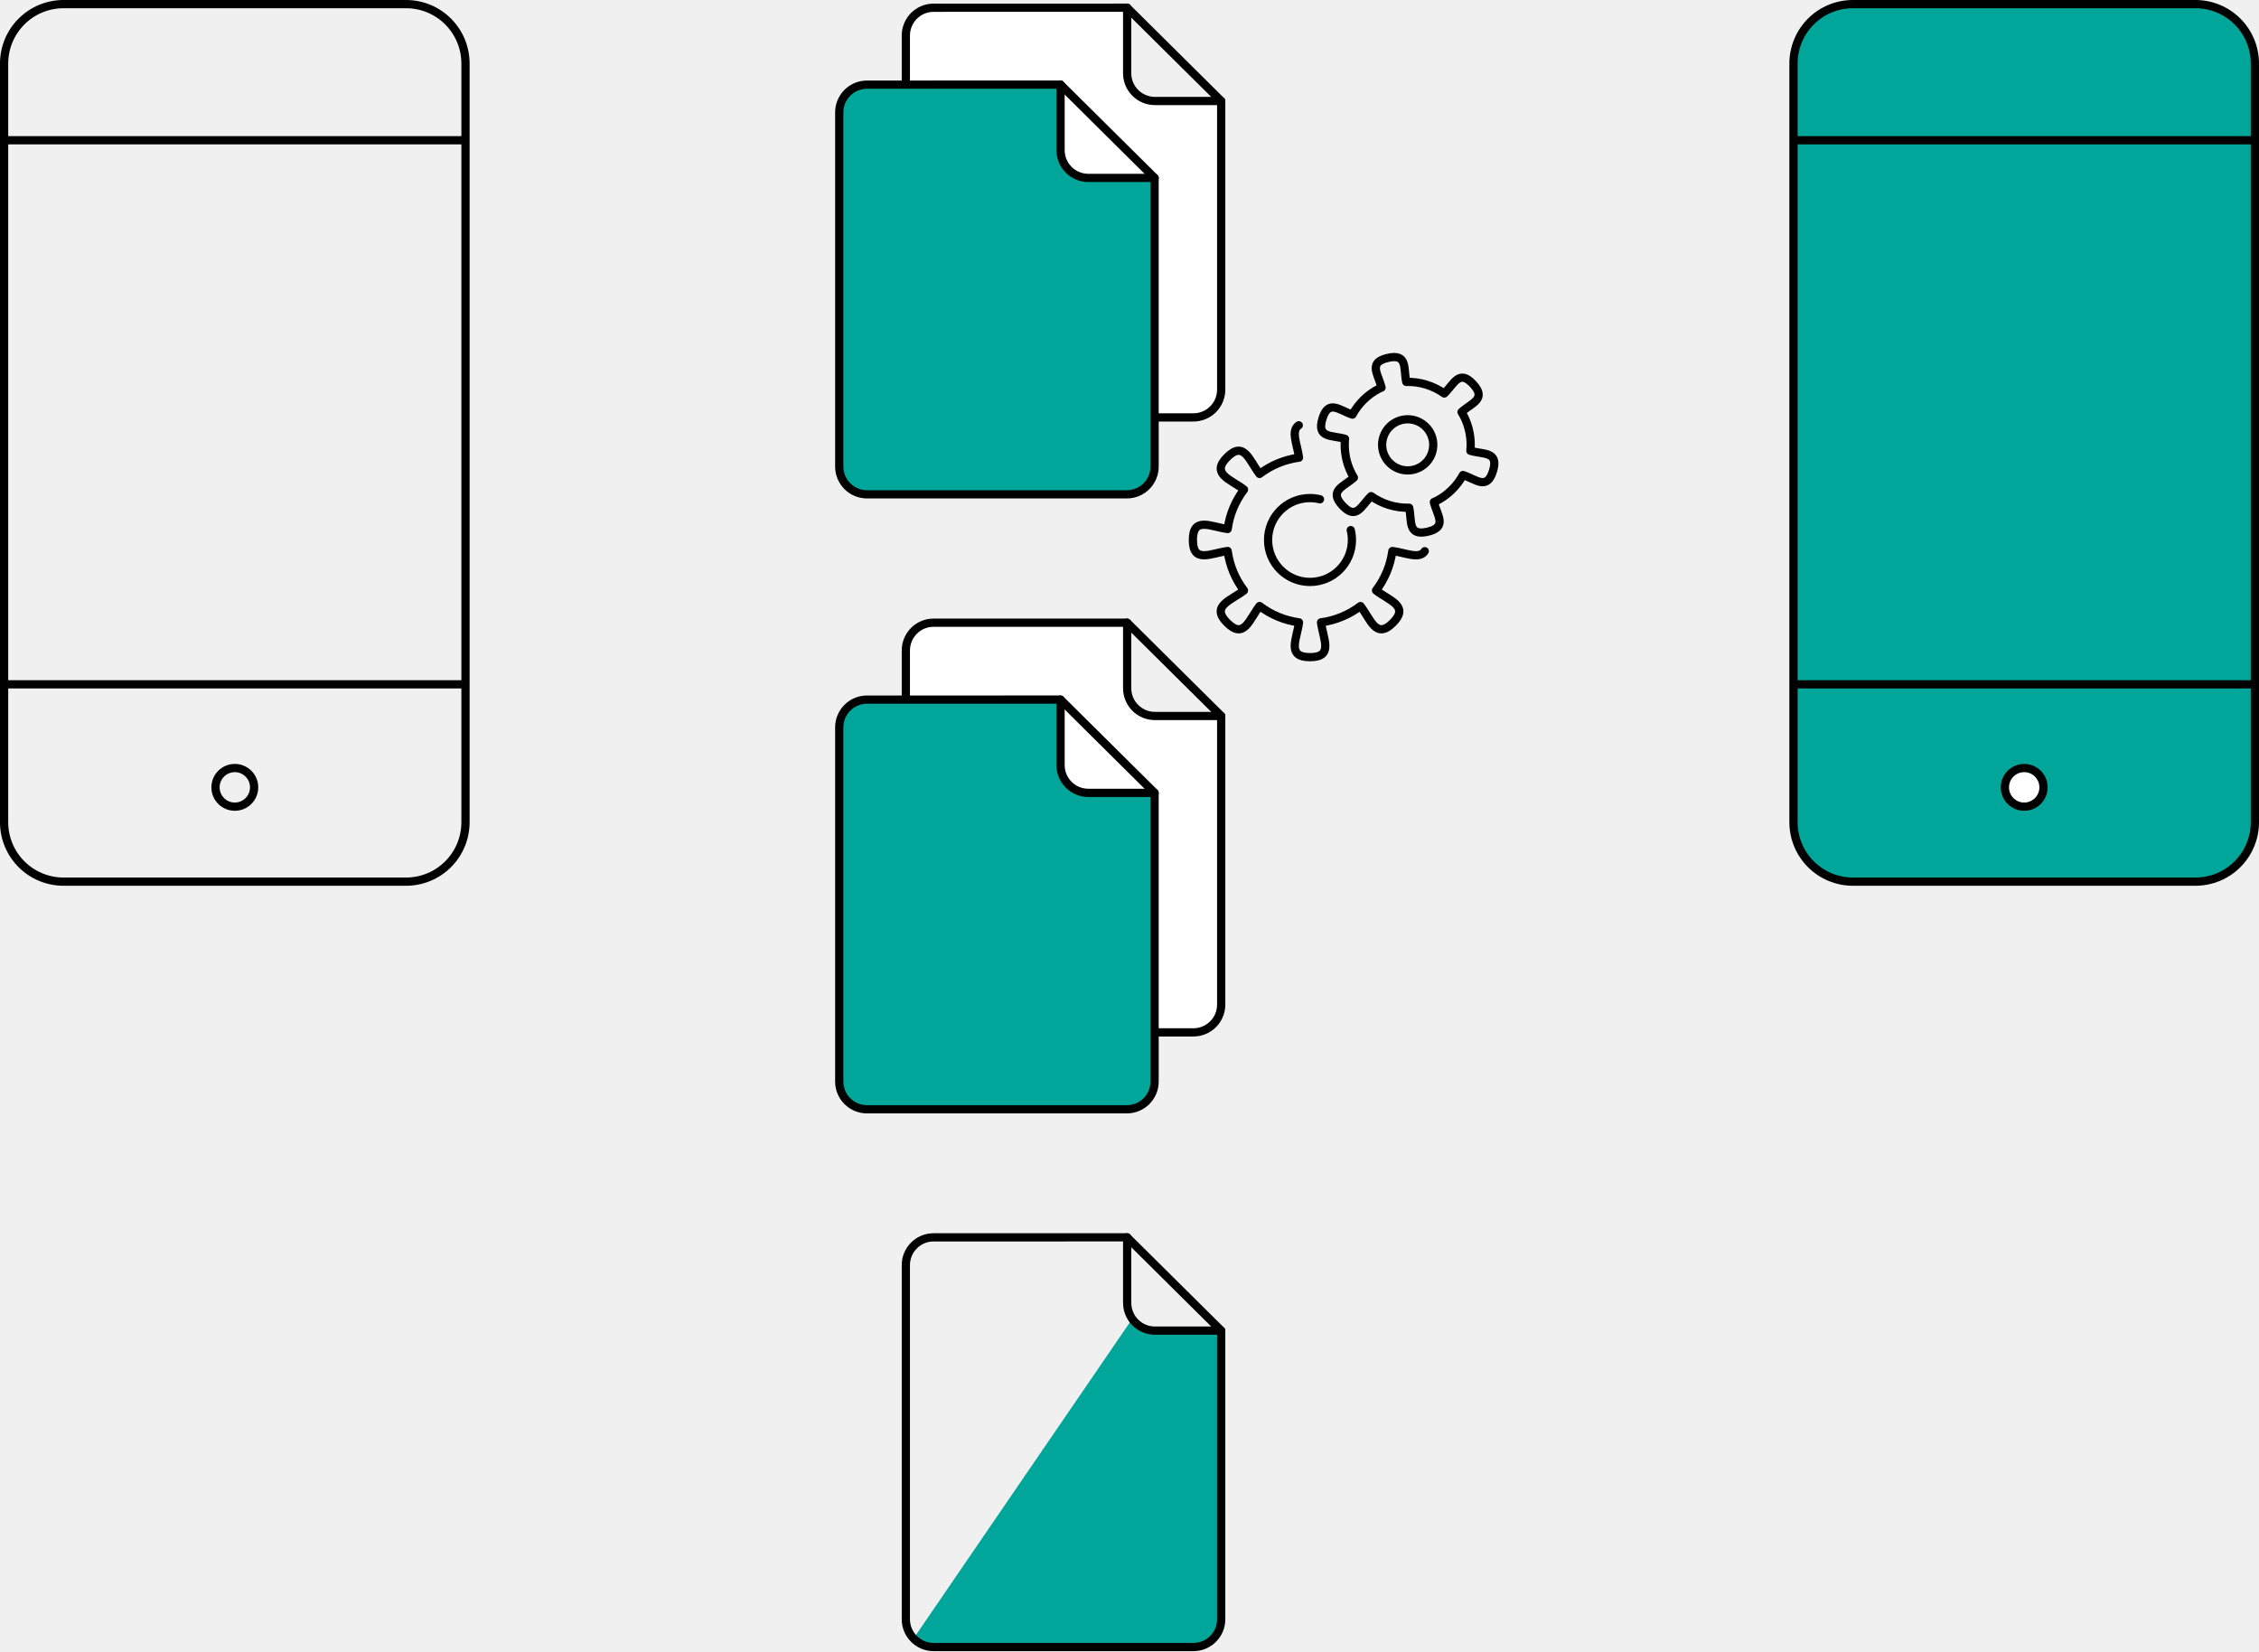
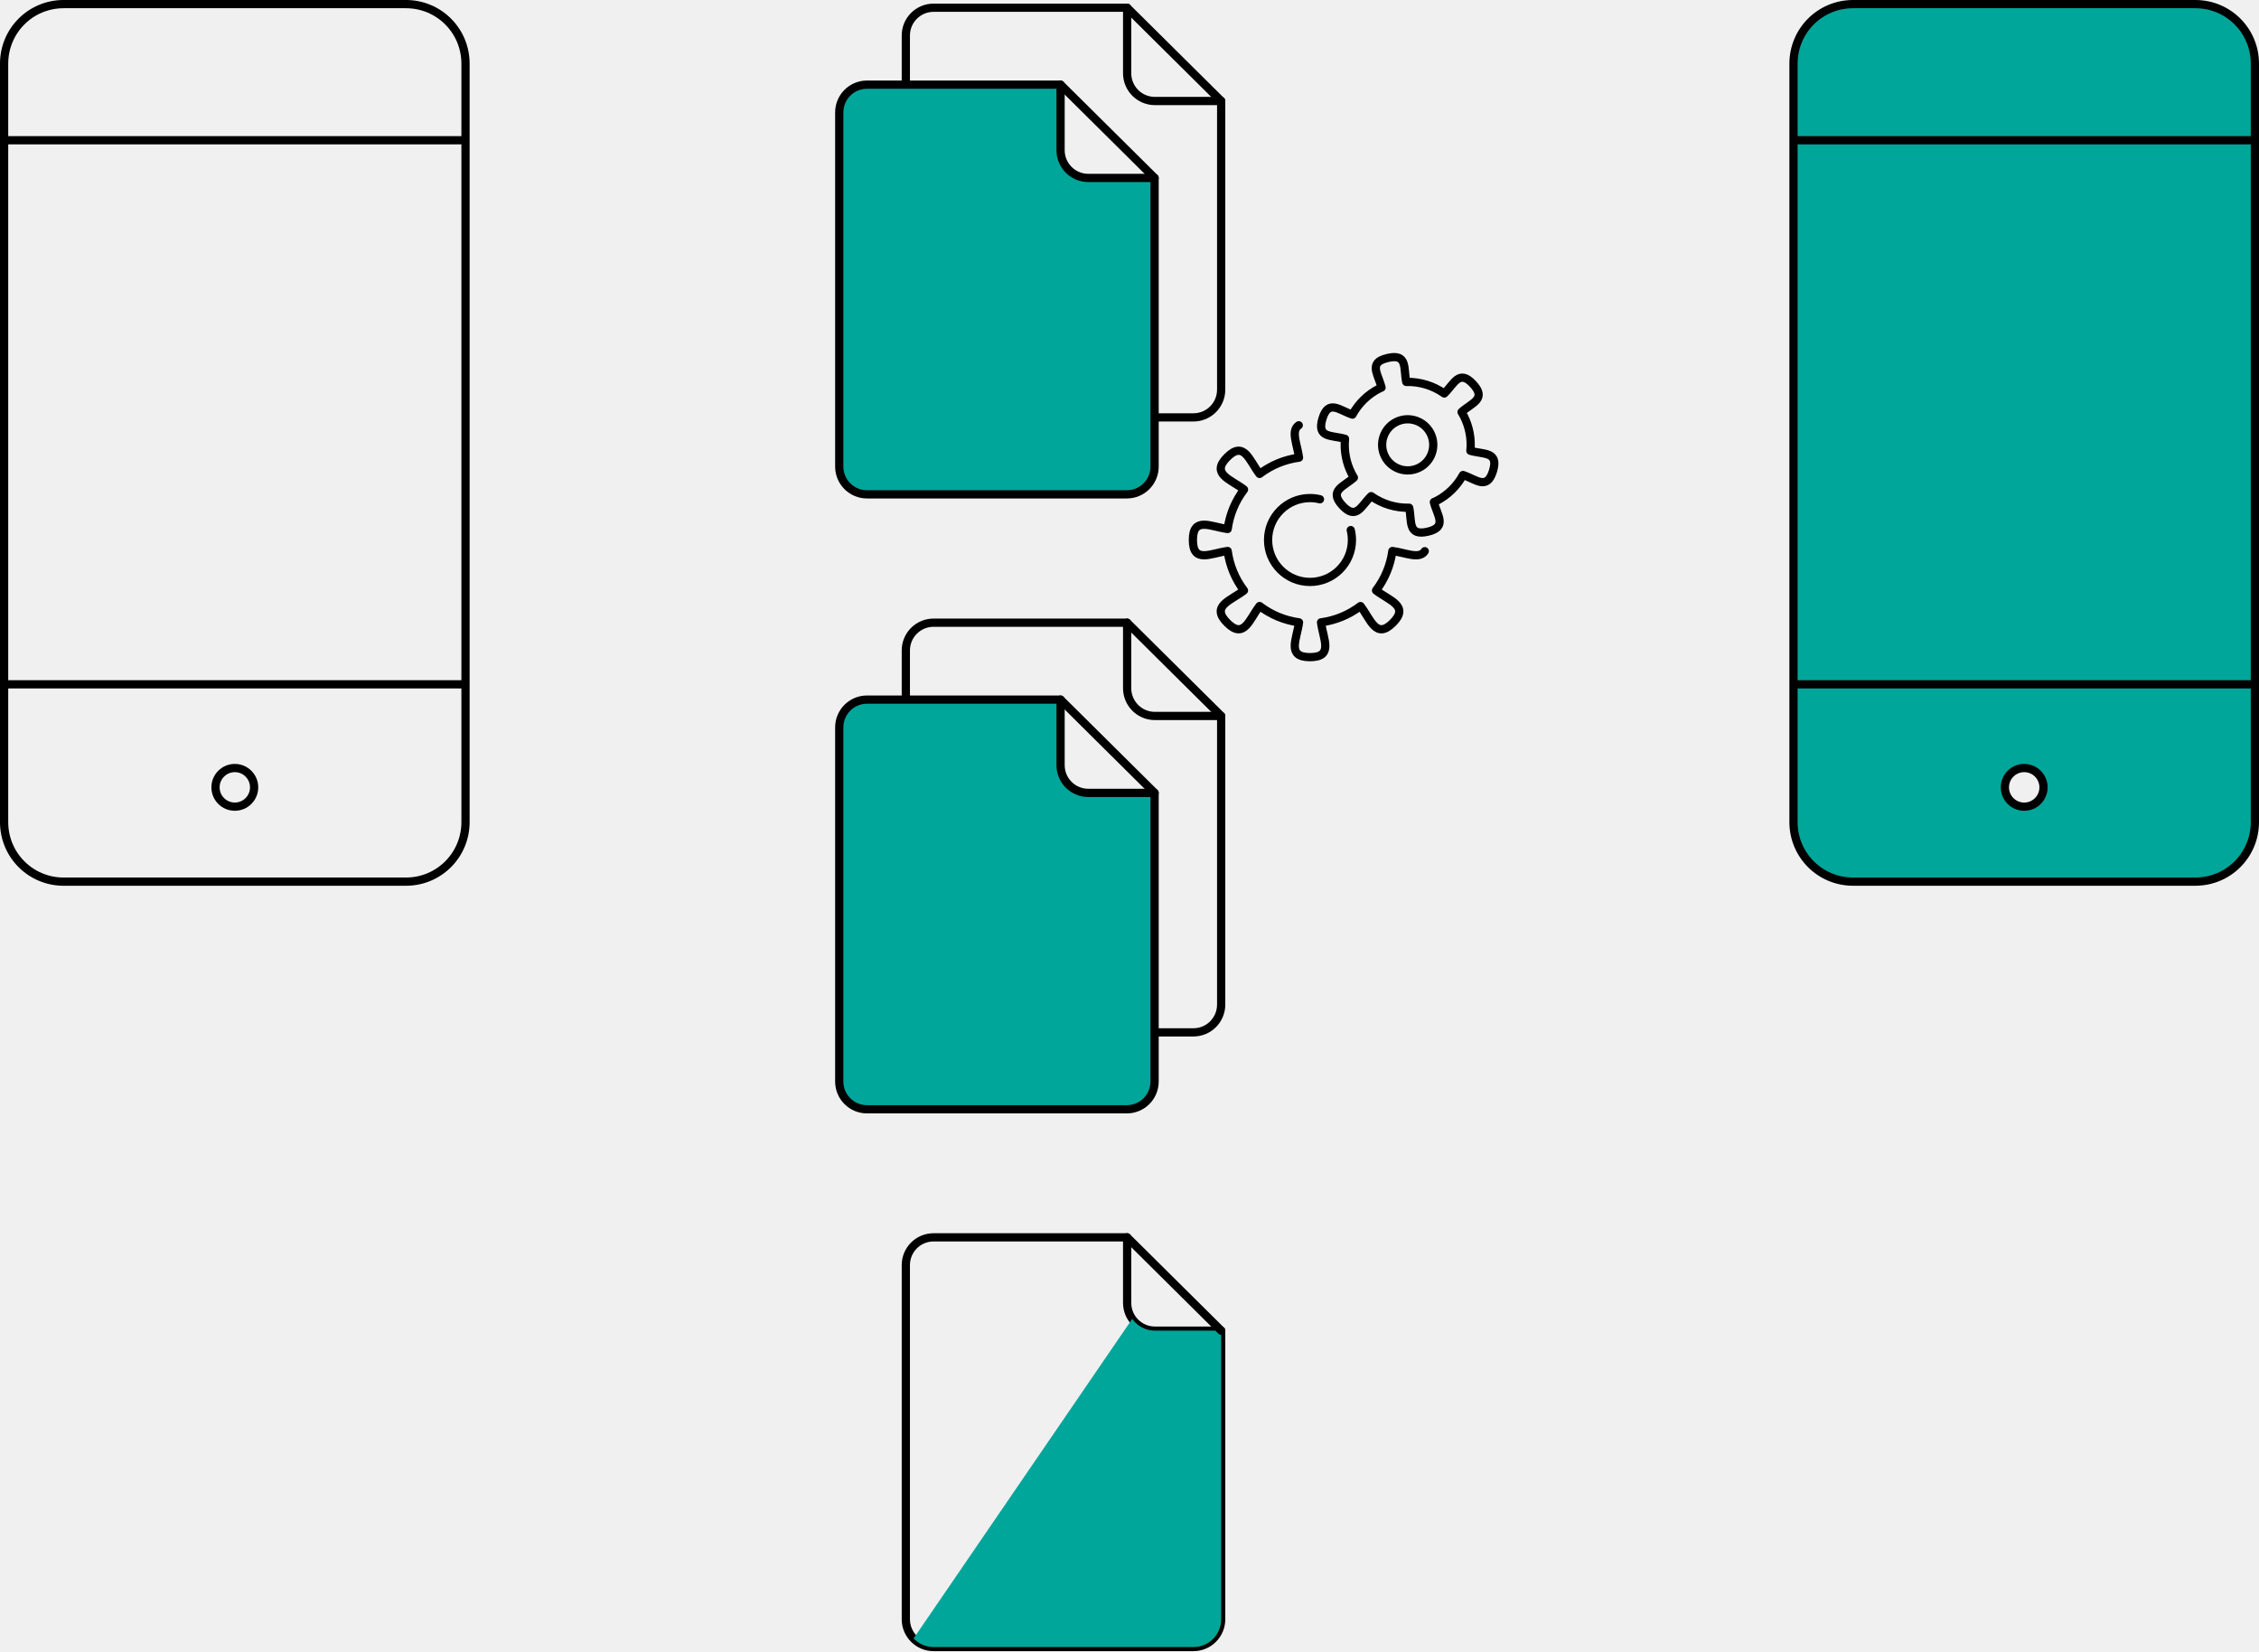
<svg xmlns="http://www.w3.org/2000/svg" id="svg9306" version="1.1" viewBox="0 0 96.866 70.792" height="70.792mm" width="96.866mm">
  <defs id="defs9300" />
-   <g transform="translate(75.64746,-212.4668)" id="layer1">
-     <g id="g7006" transform="translate(-188.1657,0.8729052)">
-       <g id="g6917">
-         <path id="rect4897-5-7-7-19-43" d="m 115.248,211.77 h 14.677 c 1.415,0 2.554,1.139 2.554,2.554 v 32.516 c 0,1.415 -1.139,2.554 -2.554,2.554 H 115.248 c -1.415,0 -2.554,-1.139 -2.554,-2.554 v -32.516 c 0,-1.415 1.139,-2.554 2.554,-2.554 z" style="fill:none;fill-opacity:0.351;stroke:#000000;stroke-width:0.353;stroke-miterlimit:4;stroke-dasharray:none;stroke-opacity:1" />
-         <path id="path4899-6-8-3-4-1" d="m 123.415,245.351 a 0.828,0.828 0 0 1 -0.828,0.828 0.828,0.828 0 0 1 -0.828,-0.828 0.828,0.828 0 0 1 0.828,-0.828 0.828,0.828 0 0 1 0.828,0.828 z" style="fill:none;fill-opacity:0.351;stroke:#000000;stroke-width:0.353;stroke-miterlimit:4;stroke-dasharray:none;stroke-opacity:1" />
-         <path style="fill:none;fill-opacity:0.351;stroke:#000000;stroke-width:0.353;stroke-linecap:butt;stroke-linejoin:miter;stroke-miterlimit:4;stroke-dasharray:none;stroke-opacity:1" d="m 112.695,240.934 h 19.784" id="path4901-2-4-6-7-4" />
-         <path style="fill:none;fill-opacity:0.351;stroke:#000000;stroke-width:0.353;stroke-linecap:butt;stroke-linejoin:miter;stroke-miterlimit:4;stroke-dasharray:none;stroke-opacity:1" d="m 112.695,217.607 h 19.784" id="path4903-9-5-5-84-9" />
-       </g>
-       <g id="g6960">
-         <g id="g6948">
-           <path id="rect4897-6-9-0-8-0-9" d="m 152.553,238.291 c -0.66,0 -1.192,0.532 -1.192,1.192 v 15.181 c 0,0.66 0.532,1.192 1.192,1.192 h 11.138 c 0.66,0 1.192,-0.532 1.192,-1.192 V 242.291 h -2.84 c -0.66,0 -1.192,-0.532 -1.192,-1.192 v -2.808 z" style="fill:#ffffff;stroke:#000000;stroke-width:0.353;stroke-linecap:round;stroke-linejoin:round;stroke-miterlimit:4;stroke-dasharray:none;stroke-opacity:1" />
-           <path id="path4936-3-6-1-6-2" d="m 160.85,238.291 4.033,4" style="fill:none;stroke:#000000;stroke-width:0.353;stroke-linecap:round;stroke-linejoin:round;stroke-miterlimit:4;stroke-dasharray:none;stroke-opacity:1" />
-         </g>
-         <g id="g6952">
-           <path id="rect4897-6-9-0-8-0-4-2" d="m 149.697,241.589 c -0.66,0 -1.192,0.532 -1.192,1.192 v 15.181 c 0,0.66 0.532,1.192 1.192,1.192 h 11.138 c 0.66,0 1.192,-0.532 1.192,-1.192 v -12.374 h -2.84 c -0.66,0 -1.192,-0.532 -1.192,-1.192 v -2.808 z" style="fill:#00a69a;fill-opacity:1;stroke:#000000;stroke-width:0.353;stroke-linecap:round;stroke-linejoin:round;stroke-miterlimit:4;stroke-dasharray:none;stroke-opacity:1" />
-           <path id="path4936-3-6-1-6-5-6" d="m 157.995,241.589 4.033,4" style="fill:#00a69a;fill-opacity:1;stroke:#000000;stroke-width:0.353;stroke-linecap:round;stroke-linejoin:round;stroke-miterlimit:4;stroke-dasharray:none;stroke-opacity:1" />
-         </g>
-       </g>
-       <g id="g6933">
-         <g id="g6921">
-           <path id="rect4897-6-0-2-9-06-6" d="m 152.553,211.925 c -0.66,0 -1.192,0.532 -1.192,1.192 v 15.181 c 0,0.66 0.532,1.192 1.192,1.192 h 11.138 c 0.66,0 1.192,-0.532 1.192,-1.192 v -12.374 h -2.84 c -0.66,0 -1.192,-0.532 -1.192,-1.192 v -2.808 z" style="fill:#ffffff;stroke:#000000;stroke-width:0.353;stroke-linecap:round;stroke-linejoin:round;stroke-miterlimit:4;stroke-dasharray:none;stroke-opacity:1" />
-           <path id="path4936-6-0-3-1-49" d="m 160.85,211.925 4.033,4" style="fill:none;stroke:#000000;stroke-width:0.353;stroke-linecap:round;stroke-linejoin:round;stroke-miterlimit:4;stroke-dasharray:none;stroke-opacity:1" />
-         </g>
-         <g id="g6925">
-           <path id="rect4897-6-0-2-9-06-5-0" d="m 149.697,215.223 c -0.66,0 -1.192,0.532 -1.192,1.192 v 15.181 c 0,0.66 0.532,1.192 1.192,1.192 h 11.138 c 0.66,0 1.192,-0.532 1.192,-1.192 v -12.374 h -2.84 c -0.66,0 -1.192,-0.532 -1.192,-1.192 v -2.808 z" style="fill:#00a69a;fill-opacity:1;stroke:#000000;stroke-width:0.353;stroke-linecap:round;stroke-linejoin:round;stroke-miterlimit:4;stroke-dasharray:none;stroke-opacity:1" />
-           <path id="path4936-6-0-3-1-4-6" d="m 157.995,215.223 4.033,4" style="fill:#00a69a;fill-opacity:1;stroke:#000000;stroke-width:0.353;stroke-linecap:round;stroke-linejoin:round;stroke-miterlimit:4;stroke-dasharray:none;stroke-opacity:1" />
-         </g>
-       </g>
-       <g id="g6971">
-         <path id="rect4897-5-7-7-19-43-9" d="m 191.977,211.77 h 14.677 c 1.415,0 2.554,1.139 2.554,2.554 v 32.516 c 0,1.415 -1.139,2.554 -2.554,2.554 h -14.677 c -1.415,0 -2.554,-1.139 -2.554,-2.554 v -32.516 c 0,-1.415 1.139,-2.554 2.554,-2.554 z" style="fill:#00a69a;fill-opacity:1;stroke:#000000;stroke-width:0.353;stroke-miterlimit:4;stroke-dasharray:none;stroke-opacity:1" />
-         <path id="path4899-6-8-3-4-1-6" d="m 200.144,245.351 a 0.828,0.828 0 0 1 -0.828,0.828 0.828,0.828 0 0 1 -0.828,-0.828 0.828,0.828 0 0 1 0.828,-0.828 0.828,0.828 0 0 1 0.828,0.828 z" style="fill:#ffffff;fill-opacity:1;stroke:#000000;stroke-width:0.353;stroke-miterlimit:4;stroke-dasharray:none;stroke-opacity:1" />
-         <path style="fill:#00a69a;fill-opacity:1;stroke:#000000;stroke-width:0.353;stroke-linecap:butt;stroke-linejoin:miter;stroke-miterlimit:4;stroke-dasharray:none;stroke-opacity:1" d="m 189.424,240.934 h 19.784" id="path4901-2-4-6-7-4-9" />
-         <path style="fill:#00a69a;fill-opacity:1;stroke:#000000;stroke-width:0.353;stroke-linecap:butt;stroke-linejoin:miter;stroke-miterlimit:4;stroke-dasharray:none;stroke-opacity:1" d="m 189.424,217.607 h 19.784" id="path4903-9-5-5-84-9-3" />
-       </g>
-       <g id="g6965">
-         <path id="rect4897-6-9-0-8-0-4-2-6" d="m 161.069,268.138 -0.001,0.003 -9.376,13.701 c 0.217,0.226 0.521,0.369 0.86,0.369 h 11.138 c 0.66,0 1.192,-0.532 1.192,-1.193 v -12.374 h -2.841 c -0.404,0 -0.758,-0.2 -0.974,-0.506 z" style="fill:#00a69a;fill-opacity:1;stroke:none;stroke-width:0.353;stroke-linecap:round;stroke-linejoin:round;stroke-miterlimit:4;stroke-dasharray:none;stroke-opacity:1" />
-         <path style="fill:none;fill-opacity:1;stroke:#000000;stroke-width:0.353;stroke-linecap:round;stroke-linejoin:round;stroke-miterlimit:4;stroke-dasharray:none;stroke-opacity:1" d="m 152.553,264.644 c -0.66,0 -1.192,0.532 -1.192,1.192 v 15.181 c 0,0.66 0.532,1.192 1.192,1.192 h 11.138 c 0.66,0 1.192,-0.532 1.192,-1.192 v -12.374 h -2.84 c -0.66,0 -1.192,-0.532 -1.192,-1.192 v -2.808 z" id="rect4897-6-9-0-8-0-9-2" />
-         <path style="fill:none;fill-opacity:1;stroke:#000000;stroke-width:0.353;stroke-linecap:round;stroke-linejoin:round;stroke-miterlimit:4;stroke-dasharray:none;stroke-opacity:1" d="m 160.85,264.644 4.033,4" id="path4936-3-6-1-6-2-9" />
-       </g>
-       <g id="g6944">
-         <circle transform="rotate(-27.08597)" style="opacity:1;fill:none;fill-opacity:1;fill-rule:nonzero;stroke:#000000;stroke-width:0.353;stroke-linecap:round;stroke-linejoin:round;stroke-miterlimit:4;stroke-dasharray:none;stroke-dashoffset:0;stroke-opacity:1" id="path1148-90" cx="48.891" cy="284.085" r="1.096" />
-         <path id="path1148-9-8" d="m 171.73,227.042 c -0.442,0.239 -0.093,0.674 0.029,1.168 a 2.703,2.703 0 0 0 -0.109,0.049 2.703,2.703 0 0 0 -1.139,1.111 c -0.565,-0.184 -1.028,-0.67 -1.286,0.173 -0.259,0.844 0.398,0.7 0.968,0.865 a 2.703,2.703 0 0 0 0.281,1.488 2.703,2.703 0 0 0 0.099,0.175 c -0.442,0.396 -1.092,0.554 -0.492,1.199 0.601,0.645 0.805,0.007 1.232,-0.405 a 2.703,2.703 0 0 0 1.631,0.498 c 0.123,0.581 -0.067,1.226 0.793,1.028 0.86,-0.198 0.408,-0.695 0.265,-1.271 a 2.703,2.703 0 0 0 0.11,-0.048 2.703,2.703 0 0 0 1.139,-1.112 c 0.565,0.184 1.027,0.67 1.286,-0.173 0.259,-0.844 -0.397,-0.7 -0.968,-0.865 a 2.703,2.703 0 0 0 -0.281,-1.488 2.703,2.703 0 0 0 -0.099,-0.175 c 0.442,-0.396 1.092,-0.554 0.492,-1.199 -0.6,-0.645 -0.805,-0.007 -1.232,0.405 a 2.703,2.703 0 0 0 -1.631,-0.498 c -0.123,-0.581 0.067,-1.226 -0.793,-1.028 -0.123,0.028 -0.22,0.063 -0.294,0.103 z" style="opacity:1;fill:none;fill-opacity:1;fill-rule:nonzero;stroke:#000000;stroke-width:0.353;stroke-linecap:round;stroke-linejoin:round;stroke-miterlimit:4;stroke-dasharray:none;stroke-dashoffset:0.882;stroke-opacity:1" />
-         <path id="path6451-1" d="m 170.438,234.321 a 1.798,1.798 0 0 1 0.051,0.425 v 0 a 1.798,1.798 0 0 1 -1.798,1.798 1.798,1.798 0 0 1 -1.798,-1.798 1.798,1.798 0 0 1 1.798,-1.798 1.798,1.798 0 0 1 0.428,0.052" style="opacity:1;fill:none;fill-opacity:1;fill-rule:nonzero;stroke:#000000;stroke-width:0.353;stroke-linecap:round;stroke-linejoin:round;stroke-miterlimit:4;stroke-dasharray:none;stroke-dashoffset:0;stroke-opacity:1" />
-         <path id="path6390-3" d="m 168.209,229.827 c -0.356,0.235 -0.061,0.826 0.011,1.388 -0.615,0.082 -1.199,0.323 -1.692,0.699 -0.444,-0.575 -0.665,-1.444 -1.388,-0.72 -0.724,0.724 0.146,0.944 0.722,1.389 -0.377,0.493 -0.618,1.076 -0.701,1.691 -0.721,-0.092 -1.492,-0.552 -1.492,0.472 0,1.024 0.771,0.564 1.492,0.472 0.082,0.615 0.323,1.199 0.699,1.692 -0.575,0.444 -1.444,0.665 -0.72,1.388 0.724,0.724 0.944,-0.146 1.389,-0.722 0.493,0.377 1.076,0.618 1.691,0.701 -0.092,0.721 -0.552,1.492 0.472,1.492 1.024,0 0.564,-0.771 0.472,-1.492 0.615,-0.082 1.199,-0.323 1.692,-0.699 0.444,0.575 0.664,1.444 1.388,0.72 0.724,-0.724 -0.146,-0.944 -0.722,-1.389 0.377,-0.493 0.618,-1.076 0.701,-1.691 0.563,0.072 1.156,0.368 1.389,0.008" style="opacity:1;fill:none;fill-opacity:1;fill-rule:nonzero;stroke:#000000;stroke-width:0.353;stroke-linecap:round;stroke-linejoin:round;stroke-miterlimit:4;stroke-dasharray:none;stroke-dashoffset:0;stroke-opacity:1" />
-       </g>
-     </g>
-   </g>
+   <path id="rect4897-6-9-0-8-0-9-2" d="m 40.034,53.05 c -0.66,0 -1.192,0.532 -1.192,1.192 v 15.181 c 0,0.66 0.532,1.192 1.192,1.192 h 11.138 c 0.66,0 1.192,-0.532 1.192,-1.192 V 57.05 h -2.84 c -0.66,0 -1.192,-0.532 -1.192,-1.192 v -2.808 z" style="fill:none;fill-opacity:1;stroke:#000000;stroke-width:0.353;stroke-linecap:round;stroke-linejoin:round;stroke-miterlimit:4;stroke-dasharray:none;stroke-opacity:1" />
+   <path style="fill:#00a69a;fill-opacity:1;stroke:none;stroke-width:0.353;stroke-linecap:round;stroke-linejoin:round;stroke-miterlimit:4;stroke-dasharray:none;stroke-opacity:1" d="m 48.551,56.544 -10e-4,0.003 -9.376,13.701 c 0.217,0.226 0.521,0.369 0.86,0.369 h 11.138 c 0.66,0 1.192,-0.532 1.192,-1.193 V 57.05 h -2.841 c -0.404,0 -0.758,-0.2 -0.974,-0.506 z" id="rect4897-6-9-0-8-0-4-2-6" />
+   <path style="fill:none;fill-opacity:0.351;stroke:#000000;stroke-width:0.353;stroke-miterlimit:4;stroke-dasharray:none;stroke-opacity:1" d="M 2.73,0.176 H 17.407 c 1.415,0 2.554,1.139 2.554,2.554 v 32.516 c 0,1.415 -1.139,2.554 -2.554,2.554 H 2.73 c -1.415,0 -2.554,-1.139 -2.554,-2.554 V 2.73 c 0,-1.415 1.139,-2.554 2.554,-2.554 z" id="rect4897-5-7-7-19-43" />
+   <path style="fill:none;fill-opacity:0.351;stroke:#000000;stroke-width:0.353;stroke-miterlimit:4;stroke-dasharray:none;stroke-opacity:1" d="m 10.897,33.757 a 0.828,0.828 0 0 1 -0.828,0.828 0.828,0.828 0 0 1 -0.828,-0.828 0.828,0.828 0 0 1 0.828,-0.828 0.828,0.828 0 0 1 0.828,0.828 z" id="path4899-6-8-3-4-1" />
+   <path id="path4901-2-4-6-7-4" d="m 0.176,29.34 h 19.784" style="fill:none;fill-opacity:0.351;stroke:#000000;stroke-width:0.353;stroke-linecap:butt;stroke-linejoin:miter;stroke-miterlimit:4;stroke-dasharray:none;stroke-opacity:1" />
+   <path id="path4903-9-5-5-84-9" d="m 0.176,6.013 h 19.784" style="fill:none;fill-opacity:0.351;stroke:#000000;stroke-width:0.353;stroke-linecap:butt;stroke-linejoin:miter;stroke-miterlimit:4;stroke-dasharray:none;stroke-opacity:1" />
+   <path id="rect4897-6-9-0-8-0-9" d="m 40.034,26.697 c -0.66,0 -1.192,0.532 -1.192,1.192 v 15.181 c 0,0.66 0.532,1.192 1.192,1.192 h 11.138 c 0.66,0 1.192,-0.532 1.192,-1.192 V 30.697 h -2.84 c -0.66,0 -1.192,-0.532 -1.192,-1.192 v -2.808 z" style="fill:none;stroke:#000000;stroke-width:0.353;stroke-linecap:round;stroke-linejoin:round;stroke-miterlimit:4;stroke-dasharray:none;stroke-opacity:1" />
+   <path id="path4936-3-6-1-6-2" d="m 48.332,26.697 4.033,4" style="fill:none;stroke:#000000;stroke-width:0.353;stroke-linecap:round;stroke-linejoin:round;stroke-miterlimit:4;stroke-dasharray:none;stroke-opacity:1" />
+   <path id="rect4897-6-9-0-8-0-4-2" d="m 37.179,29.995 c -0.66,0 -1.192,0.532 -1.192,1.192 v 15.181 c 0,0.66 0.532,1.192 1.192,1.192 H 48.317 c 0.66,0 1.192,-0.532 1.192,-1.192 V 33.995 h -2.84 c -0.66,0 -1.192,-0.532 -1.192,-1.192 v -2.808 z" style="fill:#00a69a;fill-opacity:1;stroke:#000000;stroke-width:0.353;stroke-linecap:round;stroke-linejoin:round;stroke-miterlimit:4;stroke-dasharray:none;stroke-opacity:1" />
+   <path id="path4936-3-6-1-6-5-6" d="m 45.476,29.995 4.033,4" style="fill:#00a69a;fill-opacity:1;stroke:#000000;stroke-width:0.353;stroke-linecap:round;stroke-linejoin:round;stroke-miterlimit:4;stroke-dasharray:none;stroke-opacity:1" />
+   <path id="rect4897-6-0-2-9-06-6" d="m 40.034,0.331 c -0.66,0 -1.192,0.532 -1.192,1.192 v 15.181 c 0,0.66 0.532,1.192 1.192,1.192 h 11.138 c 0.66,0 1.192,-0.532 1.192,-1.192 V 4.331 h -2.84 c -0.66,0 -1.192,-0.532 -1.192,-1.192 v -2.808 z" style="fill:none;stroke:#000000;stroke-width:0.353;stroke-linecap:round;stroke-linejoin:round;stroke-miterlimit:4;stroke-dasharray:none;stroke-opacity:1" />
+   <path id="path4936-6-0-3-1-49" d="M 48.332,0.331 52.365,4.331" style="fill:none;stroke:#000000;stroke-width:0.353;stroke-linecap:round;stroke-linejoin:round;stroke-miterlimit:4;stroke-dasharray:none;stroke-opacity:1" />
+   <path id="rect4897-6-0-2-9-06-5-0" d="m 37.179,3.629 c -0.66,0 -1.192,0.532 -1.192,1.192 V 20.003 c 0,0.66 0.532,1.192 1.192,1.192 H 48.317 c 0.66,0 1.192,-0.532 1.192,-1.192 V 7.629 h -2.84 c -0.66,0 -1.192,-0.532 -1.192,-1.192 v -2.808 z" style="fill:#00a69a;fill-opacity:1;stroke:#000000;stroke-width:0.353;stroke-linecap:round;stroke-linejoin:round;stroke-miterlimit:4;stroke-dasharray:none;stroke-opacity:1" />
+   <path id="path4936-6-0-3-1-4-6" d="m 45.476,3.629 4.033,4" style="fill:#00a69a;fill-opacity:1;stroke:#000000;stroke-width:0.353;stroke-linecap:round;stroke-linejoin:round;stroke-miterlimit:4;stroke-dasharray:none;stroke-opacity:1" />
+   <path style="fill:#00a69a;fill-opacity:1;stroke:#000000;stroke-width:1.333;stroke-miterlimit:4;stroke-dasharray:none;stroke-opacity:1" d="M 300.318 0.666 C 294.972 0.666 290.666 4.971 290.666 10.318 L 290.666 133.213 C 290.666 138.56 294.972 142.865 300.318 142.865 L 355.791 142.865 C 361.138 142.865 365.441 138.56 365.441 133.213 L 365.441 10.318 C 365.441 4.971 361.138 0.666 355.791 0.666 L 300.318 0.666 z M 328.055 124.457 A 3.13 3.13 0 0 1 331.186 127.588 A 3.13 3.13 0 0 1 328.055 130.717 A 3.13 3.13 0 0 1 324.924 127.588 A 3.13 3.13 0 0 1 328.055 124.457 z " transform="scale(0.2645833)" id="rect4897-5-7-7-19-43-9" />
+   <path id="path4901-2-4-6-7-4-9" d="M 76.906,29.34 H 96.69" style="fill:#00a69a;fill-opacity:1;stroke:#000000;stroke-width:0.353;stroke-linecap:butt;stroke-linejoin:miter;stroke-miterlimit:4;stroke-dasharray:none;stroke-opacity:1" />
+   <path id="path4903-9-5-5-84-9-3" d="M 76.906,6.013 H 96.69" style="fill:#00a69a;fill-opacity:1;stroke:#000000;stroke-width:0.353;stroke-linecap:butt;stroke-linejoin:miter;stroke-miterlimit:4;stroke-dasharray:none;stroke-opacity:1" />
+   <path id="path4936-3-6-1-6-2-9" d="m 48.332,53.05 4.033,4" style="fill:none;fill-opacity:1;stroke:#000000;stroke-width:0.353;stroke-linecap:round;stroke-linejoin:round;stroke-miterlimit:4;stroke-dasharray:none;stroke-opacity:1" />
+   <circle r="1.096" cy="44.465" cx="45.058" id="path1148-90" style="opacity:1;fill:none;fill-opacity:1;fill-rule:nonzero;stroke:#000000;stroke-width:0.353;stroke-linecap:round;stroke-linejoin:round;stroke-miterlimit:4;stroke-dasharray:none;stroke-dashoffset:0;stroke-opacity:1" transform="rotate(-27.08597)" />
+   <path style="opacity:1;fill:none;fill-opacity:1;fill-rule:nonzero;stroke:#000000;stroke-width:0.353;stroke-linecap:round;stroke-linejoin:round;stroke-miterlimit:4;stroke-dasharray:none;stroke-dashoffset:0.882;stroke-opacity:1" d="m 59.212,15.448 c -0.442,0.239 -0.093,0.674 0.029,1.168 a 2.703,2.703 0 0 0 -0.109,0.049 2.703,2.703 0 0 0 -1.139,1.111 c -0.565,-0.184 -1.028,-0.67 -1.286,0.173 -0.259,0.844 0.398,0.7 0.968,0.865 a 2.703,2.703 0 0 0 0.281,1.488 2.703,2.703 0 0 0 0.099,0.175 c -0.442,0.396 -1.092,0.554 -0.492,1.199 0.601,0.645 0.805,0.007 1.232,-0.405 a 2.703,2.703 0 0 0 1.631,0.498 c 0.123,0.581 -0.067,1.226 0.793,1.028 0.86,-0.198 0.408,-0.695 0.265,-1.271 a 2.703,2.703 0 0 0 0.11,-0.048 2.703,2.703 0 0 0 1.139,-1.112 c 0.565,0.184 1.027,0.67 1.286,-0.173 0.259,-0.844 -0.397,-0.7 -0.968,-0.865 a 2.703,2.703 0 0 0 -0.281,-1.488 2.703,2.703 0 0 0 -0.099,-0.175 c 0.442,-0.396 1.092,-0.554 0.492,-1.199 -0.6,-0.645 -0.805,-0.007 -1.232,0.405 A 2.703,2.703 0 0 0 60.3,16.375 c -0.123,-0.581 0.067,-1.226 -0.793,-1.028 -0.123,0.028 -0.22,0.063 -0.294,0.103 z" id="path1148-9-8" />
+   <path style="opacity:1;fill:none;fill-opacity:1;fill-rule:nonzero;stroke:#000000;stroke-width:0.353;stroke-linecap:round;stroke-linejoin:round;stroke-miterlimit:4;stroke-dasharray:none;stroke-dashoffset:0;stroke-opacity:1" d="m 57.92,22.727 a 1.798,1.798 0 0 1 0.051,0.425 v 0 a 1.798,1.798 0 0 1 -1.798,1.798 1.798,1.798 0 0 1 -1.798,-1.798 1.798,1.798 0 0 1 1.798,-1.798 1.798,1.798 0 0 1 0.428,0.052" id="path6451-1" />
+   <path style="opacity:1;fill:none;fill-opacity:1;fill-rule:nonzero;stroke:#000000;stroke-width:0.353;stroke-linecap:round;stroke-linejoin:round;stroke-miterlimit:4;stroke-dasharray:none;stroke-dashoffset:0;stroke-opacity:1" d="m 55.691,18.233 c -0.356,0.235 -0.061,0.826 0.011,1.388 -0.615,0.082 -1.199,0.323 -1.692,0.699 -0.444,-0.575 -0.665,-1.444 -1.388,-0.72 -0.724,0.724 0.146,0.944 0.722,1.389 -0.377,0.493 -0.618,1.076 -0.701,1.691 -0.721,-0.092 -1.492,-0.552 -1.492,0.472 0,1.024 0.771,0.564 1.492,0.472 0.082,0.615 0.323,1.199 0.699,1.692 -0.575,0.444 -1.444,0.665 -0.72,1.388 0.724,0.724 0.944,-0.146 1.389,-0.722 0.493,0.377 1.076,0.618 1.691,0.701 -0.092,0.721 -0.552,1.492 0.472,1.492 1.024,0 0.564,-0.771 0.472,-1.492 0.615,-0.082 1.199,-0.323 1.692,-0.699 0.444,0.575 0.664,1.444 1.388,0.72 0.724,-0.724 -0.146,-0.944 -0.722,-1.389 0.377,-0.493 0.618,-1.076 0.701,-1.691 0.563,0.072 1.156,0.368 1.389,0.008" id="path6390-3" />
</svg>
